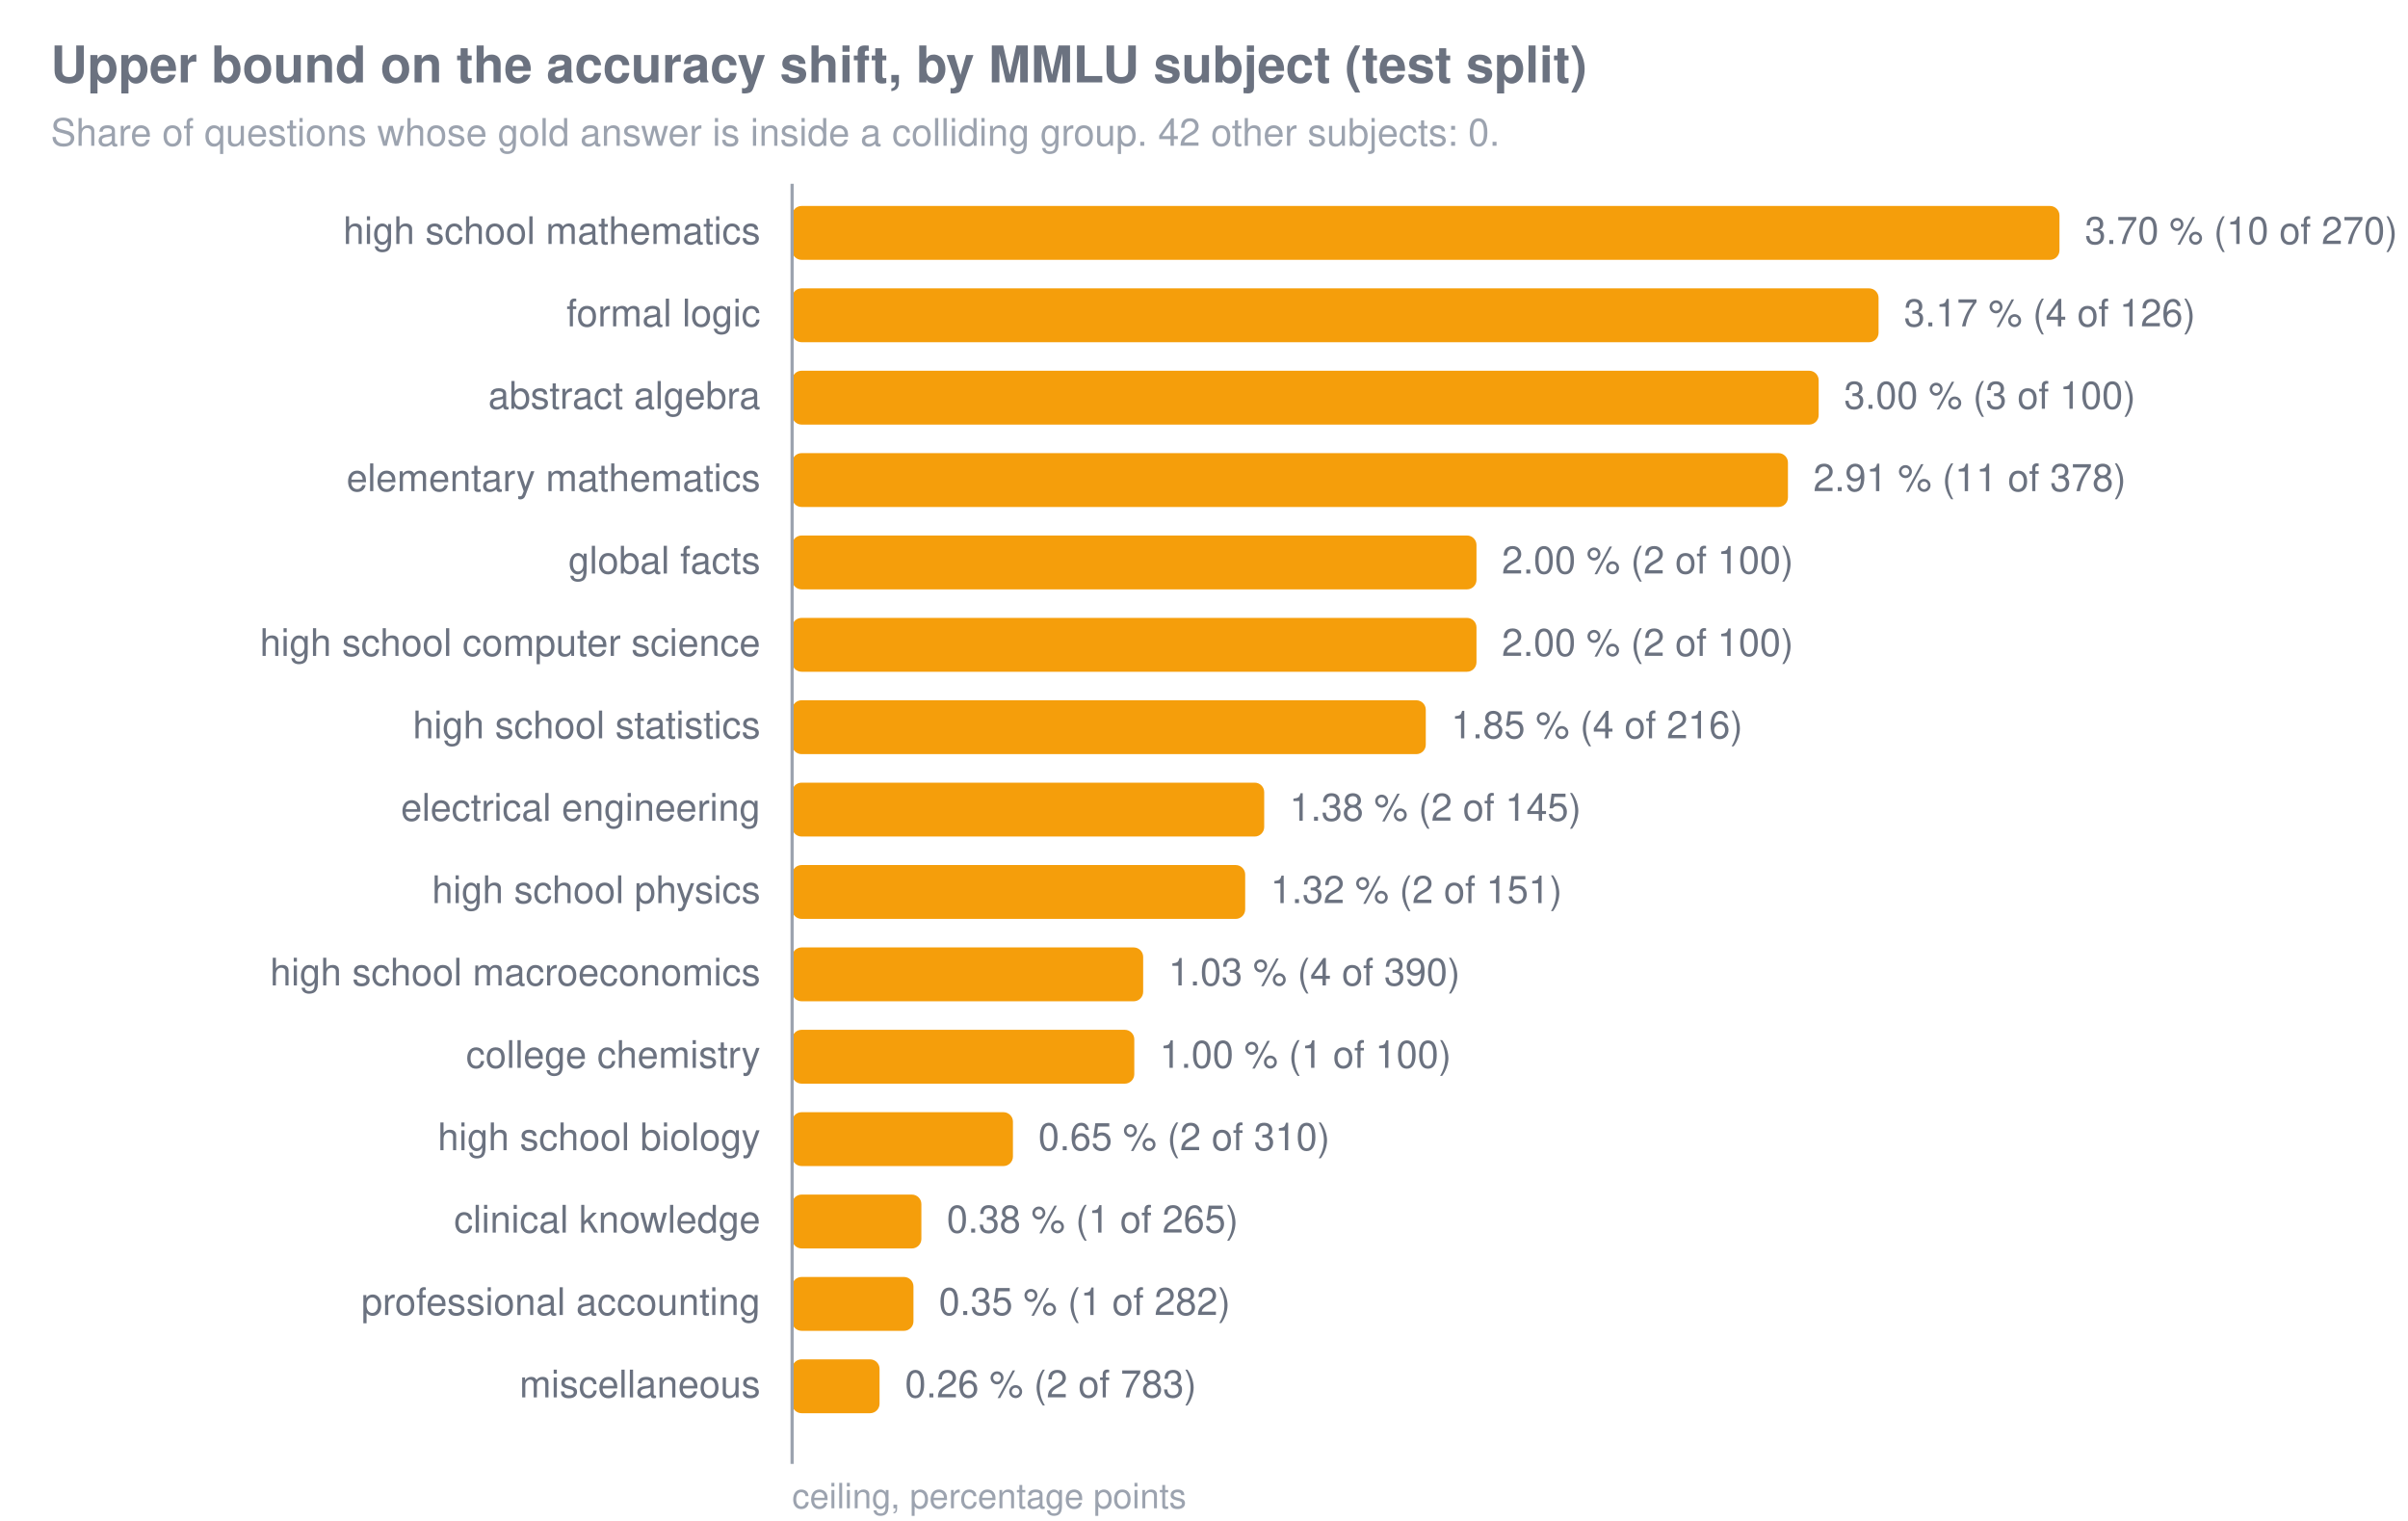
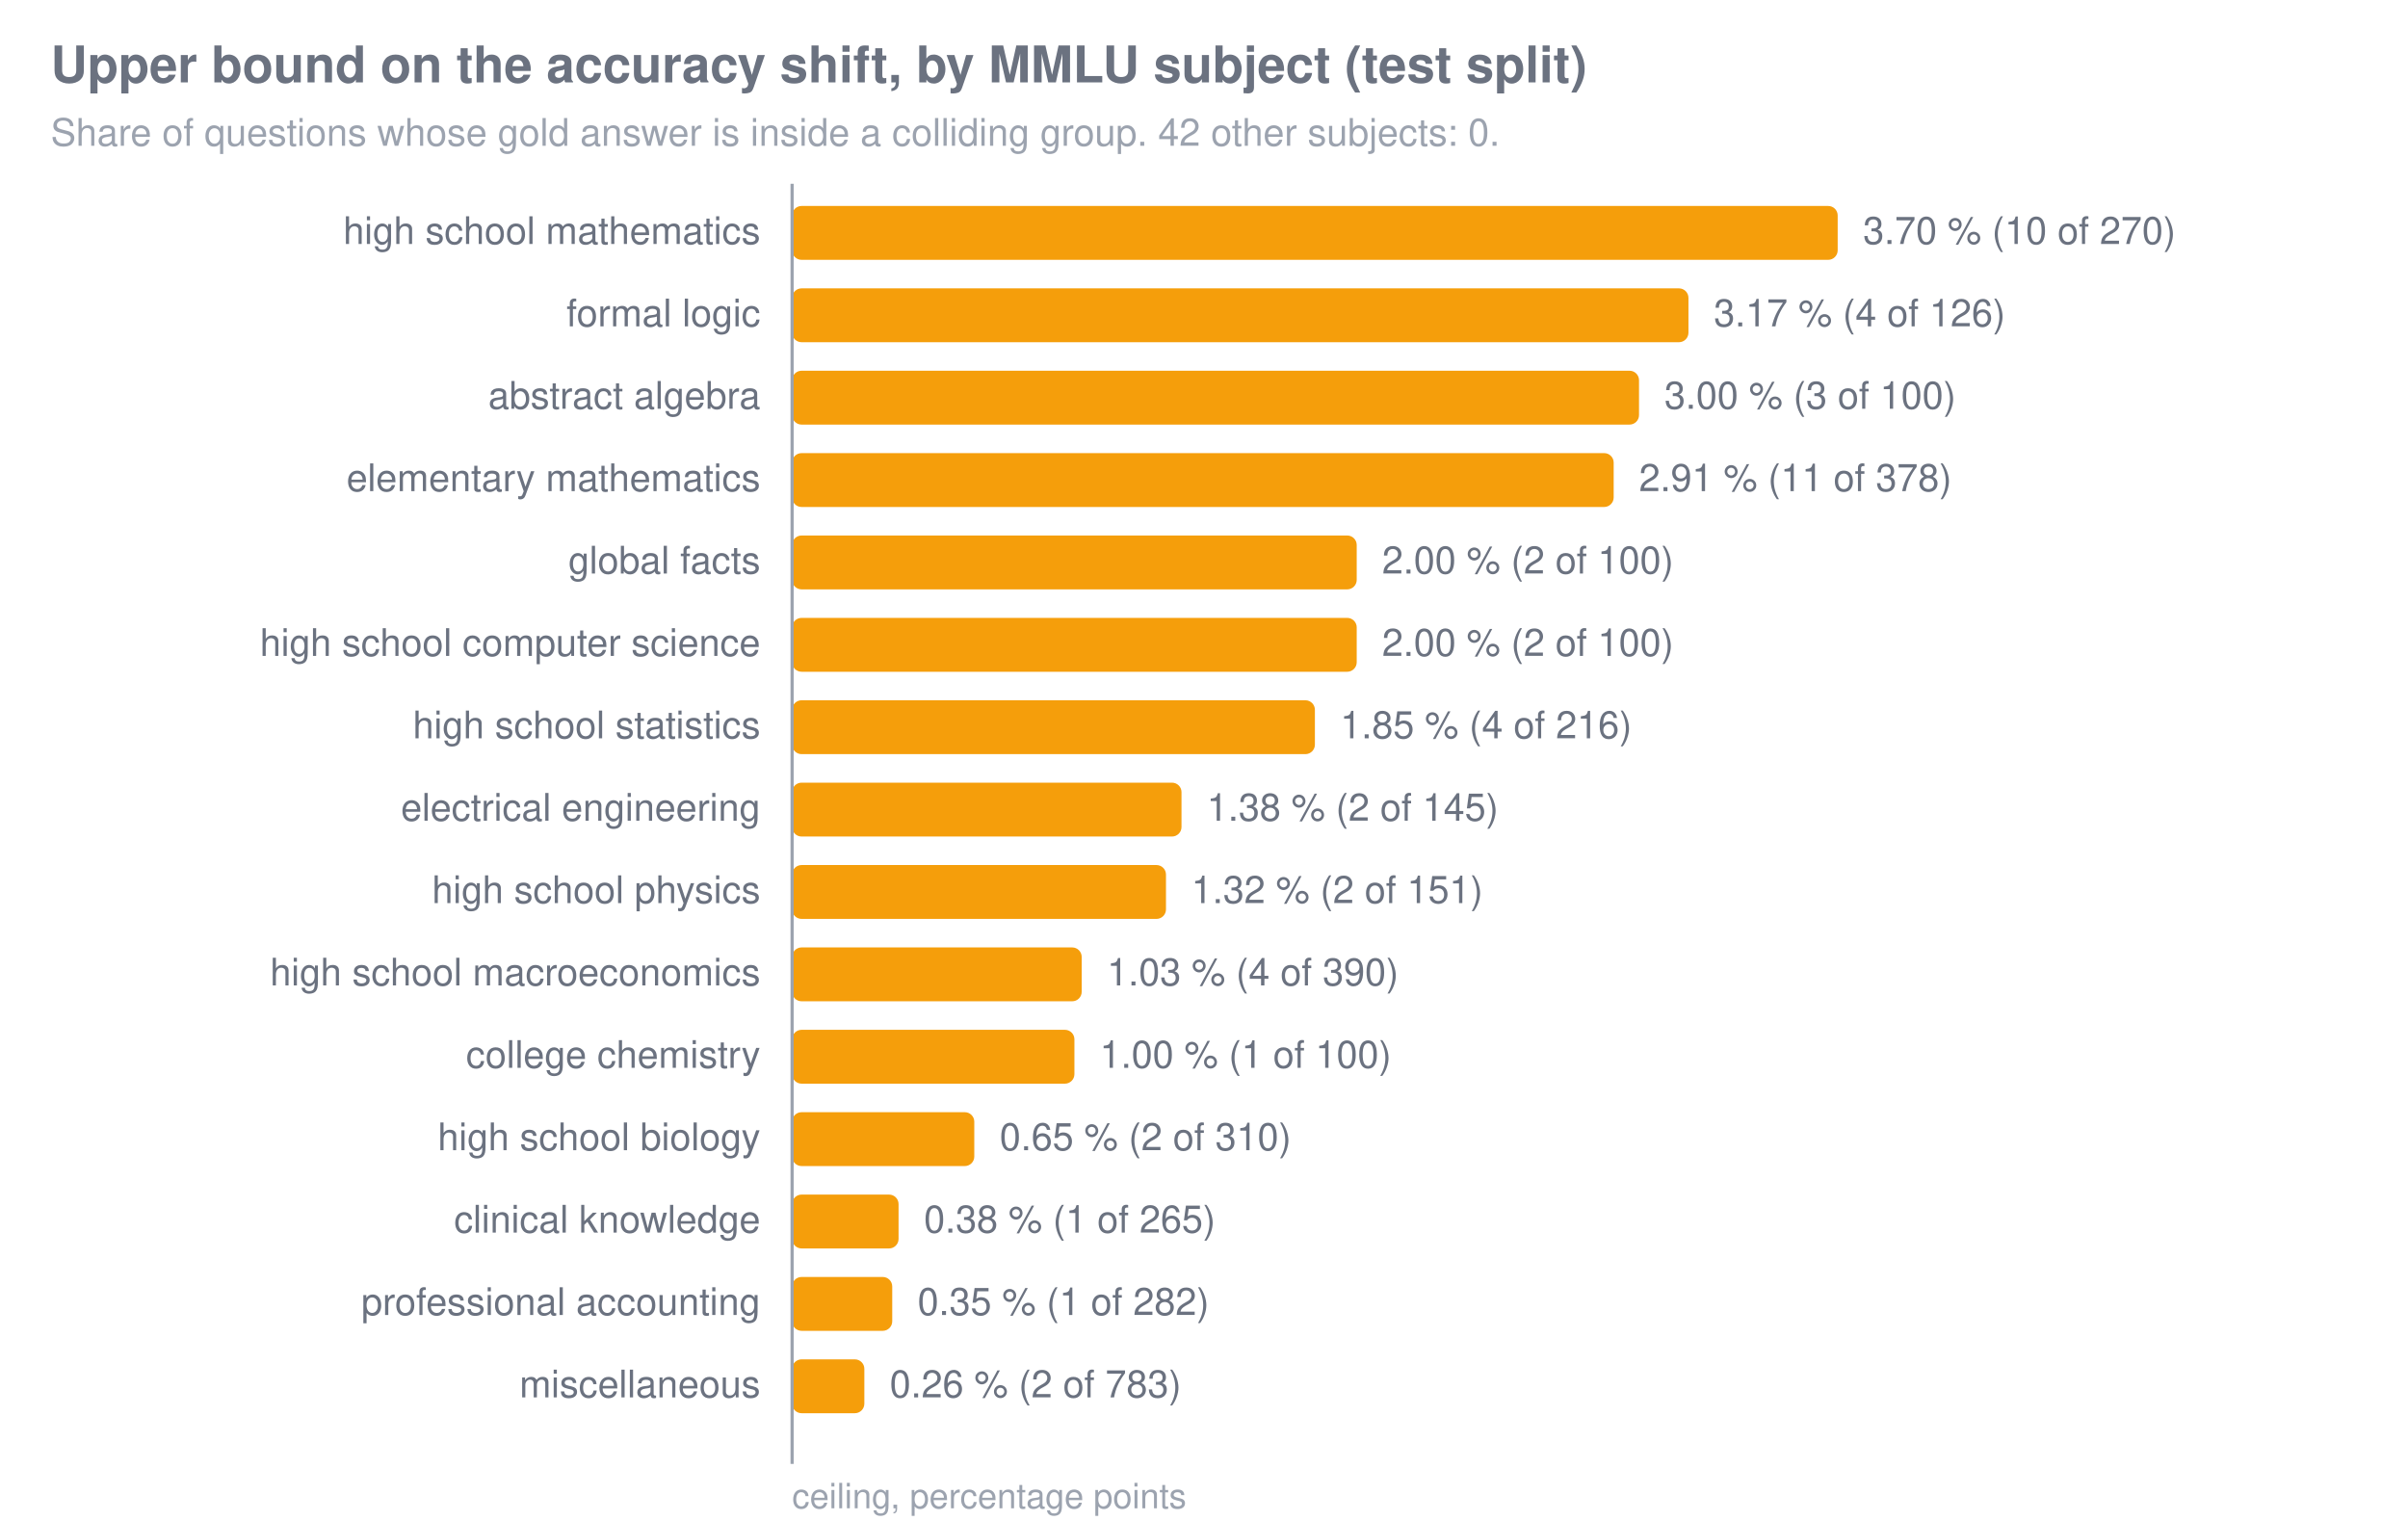
<svg xmlns="http://www.w3.org/2000/svg" viewBox="0 0 760 480" width="760" height="480" font-family="system-ui,Segoe UI,Helvetica,Arial,sans-serif">
  <text x="16" y="26" font-size="16" font-weight="600" fill="#6b7280">Upper bound on the accuracy shift, by MMLU subject (test split)</text>
  <text x="16" y="46" font-size="12" fill="#9ca3af">Share of questions whose gold answer is inside a colliding group. 42 other subjects: 0.</text>
  <text x="240" y="77" font-size="12" text-anchor="end" fill="#6b7280">high school mathematics</text>
-   <rect x="250" y="65" width="400.0" height="17" rx="3" fill="#f59e0b" />
-   <text x="658.0" y="77" font-size="12" fill="#6b7280">3.70 %  (10 of 270)</text>
+   <rect x="250" y="65" width="330.0" height="17" rx="3" fill="#f59e0b" />
+   <text x="588.0" y="77" font-size="12" fill="#6b7280">3.70 %  (10 of 270)</text>
  <text x="240" y="103" font-size="12" text-anchor="end" fill="#6b7280">formal logic</text>
-   <rect x="250" y="91" width="342.9" height="17" rx="3" fill="#f59e0b" />
-   <text x="600.9" y="103" font-size="12" fill="#6b7280">3.17 %  (4 of 126)</text>
+   <rect x="250" y="91" width="282.9" height="17" rx="3" fill="#f59e0b" />
+   <text x="540.9" y="103" font-size="12" fill="#6b7280">3.17 %  (4 of 126)</text>
  <text x="240" y="129" font-size="12" text-anchor="end" fill="#6b7280">abstract algebra</text>
-   <rect x="250" y="117" width="324.0" height="17" rx="3" fill="#f59e0b" />
-   <text x="582.0" y="129" font-size="12" fill="#6b7280">3.00 %  (3 of 100)</text>
+   <rect x="250" y="117" width="267.3" height="17" rx="3" fill="#f59e0b" />
+   <text x="525.3" y="129" font-size="12" fill="#6b7280">3.00 %  (3 of 100)</text>
  <text x="240" y="155" font-size="12" text-anchor="end" fill="#6b7280">elementary mathematics</text>
-   <rect x="250" y="143" width="314.3" height="17" rx="3" fill="#f59e0b" />
-   <text x="572.3" y="155" font-size="12" fill="#6b7280">2.91 %  (11 of 378)</text>
+   <rect x="250" y="143" width="259.3" height="17" rx="3" fill="#f59e0b" />
+   <text x="517.3" y="155" font-size="12" fill="#6b7280">2.91 %  (11 of 378)</text>
  <text x="240" y="181" font-size="12" text-anchor="end" fill="#6b7280">global facts</text>
-   <rect x="250" y="169" width="216.0" height="17" rx="3" fill="#f59e0b" />
-   <text x="474.0" y="181" font-size="12" fill="#6b7280">2.00 %  (2 of 100)</text>
+   <rect x="250" y="169" width="178.2" height="17" rx="3" fill="#f59e0b" />
+   <text x="436.2" y="181" font-size="12" fill="#6b7280">2.00 %  (2 of 100)</text>
  <text x="240" y="207" font-size="12" text-anchor="end" fill="#6b7280">high school computer science</text>
-   <rect x="250" y="195" width="216.0" height="17" rx="3" fill="#f59e0b" />
-   <text x="474.0" y="207" font-size="12" fill="#6b7280">2.00 %  (2 of 100)</text>
+   <rect x="250" y="195" width="178.2" height="17" rx="3" fill="#f59e0b" />
+   <text x="436.2" y="207" font-size="12" fill="#6b7280">2.00 %  (2 of 100)</text>
  <text x="240" y="233" font-size="12" text-anchor="end" fill="#6b7280">high school statistics</text>
-   <rect x="250" y="221" width="200.0" height="17" rx="3" fill="#f59e0b" />
-   <text x="458.0" y="233" font-size="12" fill="#6b7280">1.85 %  (4 of 216)</text>
+   <rect x="250" y="221" width="165.0" height="17" rx="3" fill="#f59e0b" />
+   <text x="423.0" y="233" font-size="12" fill="#6b7280">1.85 %  (4 of 216)</text>
  <text x="240" y="259" font-size="12" text-anchor="end" fill="#6b7280">electrical engineering</text>
-   <rect x="250" y="247" width="149.0" height="17" rx="3" fill="#f59e0b" />
-   <text x="407.0" y="259" font-size="12" fill="#6b7280">1.38 %  (2 of 145)</text>
+   <rect x="250" y="247" width="122.9" height="17" rx="3" fill="#f59e0b" />
+   <text x="380.9" y="259" font-size="12" fill="#6b7280">1.38 %  (2 of 145)</text>
  <text x="240" y="285" font-size="12" text-anchor="end" fill="#6b7280">high school physics</text>
-   <rect x="250" y="273" width="143.0" height="17" rx="3" fill="#f59e0b" />
-   <text x="401.0" y="285" font-size="12" fill="#6b7280">1.32 %  (2 of 151)</text>
+   <rect x="250" y="273" width="118.0" height="17" rx="3" fill="#f59e0b" />
+   <text x="376.0" y="285" font-size="12" fill="#6b7280">1.32 %  (2 of 151)</text>
  <text x="240" y="311" font-size="12" text-anchor="end" fill="#6b7280">high school macroeconomics</text>
-   <rect x="250" y="299" width="110.8" height="17" rx="3" fill="#f59e0b" />
-   <text x="368.8" y="311" font-size="12" fill="#6b7280">1.03 %  (4 of 390)</text>
+   <rect x="250" y="299" width="91.4" height="17" rx="3" fill="#f59e0b" />
+   <text x="349.4" y="311" font-size="12" fill="#6b7280">1.03 %  (4 of 390)</text>
  <text x="240" y="337" font-size="12" text-anchor="end" fill="#6b7280">college chemistry</text>
-   <rect x="250" y="325" width="108.0" height="17" rx="3" fill="#f59e0b" />
-   <text x="366.0" y="337" font-size="12" fill="#6b7280">1.00 %  (1 of 100)</text>
+   <rect x="250" y="325" width="89.1" height="17" rx="3" fill="#f59e0b" />
+   <text x="347.1" y="337" font-size="12" fill="#6b7280">1.00 %  (1 of 100)</text>
  <text x="240" y="363" font-size="12" text-anchor="end" fill="#6b7280">high school biology</text>
-   <rect x="250" y="351" width="69.7" height="17" rx="3" fill="#f59e0b" />
-   <text x="327.7" y="363" font-size="12" fill="#6b7280">0.65 %  (2 of 310)</text>
+   <rect x="250" y="351" width="57.5" height="17" rx="3" fill="#f59e0b" />
+   <text x="315.5" y="363" font-size="12" fill="#6b7280">0.65 %  (2 of 310)</text>
  <text x="240" y="389" font-size="12" text-anchor="end" fill="#6b7280">clinical knowledge</text>
-   <rect x="250" y="377" width="40.8" height="17" rx="3" fill="#f59e0b" />
-   <text x="298.8" y="389" font-size="12" fill="#6b7280">0.38 %  (1 of 265)</text>
+   <rect x="250" y="377" width="33.6" height="17" rx="3" fill="#f59e0b" />
+   <text x="291.6" y="389" font-size="12" fill="#6b7280">0.38 %  (1 of 265)</text>
  <text x="240" y="415" font-size="12" text-anchor="end" fill="#6b7280">professional accounting</text>
-   <rect x="250" y="403" width="38.3" height="17" rx="3" fill="#f59e0b" />
-   <text x="296.3" y="415" font-size="12" fill="#6b7280">0.35 %  (1 of 282)</text>
+   <rect x="250" y="403" width="31.6" height="17" rx="3" fill="#f59e0b" />
+   <text x="289.6" y="415" font-size="12" fill="#6b7280">0.35 %  (1 of 282)</text>
  <text x="240" y="441" font-size="12" text-anchor="end" fill="#6b7280">miscellaneous</text>
-   <rect x="250" y="429" width="27.6" height="17" rx="3" fill="#f59e0b" />
-   <text x="285.6" y="441" font-size="12" fill="#6b7280">0.26 %  (2 of 783)</text>
+   <rect x="250" y="429" width="22.8" height="17" rx="3" fill="#f59e0b" />
+   <text x="280.8" y="441" font-size="12" fill="#6b7280">0.26 %  (2 of 783)</text>
  <line x1="250" y1="58" x2="250" y2="462" stroke="#9ca3af" stroke-width="1" />
  <text x="250" y="476" font-size="11" fill="#9ca3af">ceiling, percentage points</text>
</svg>
